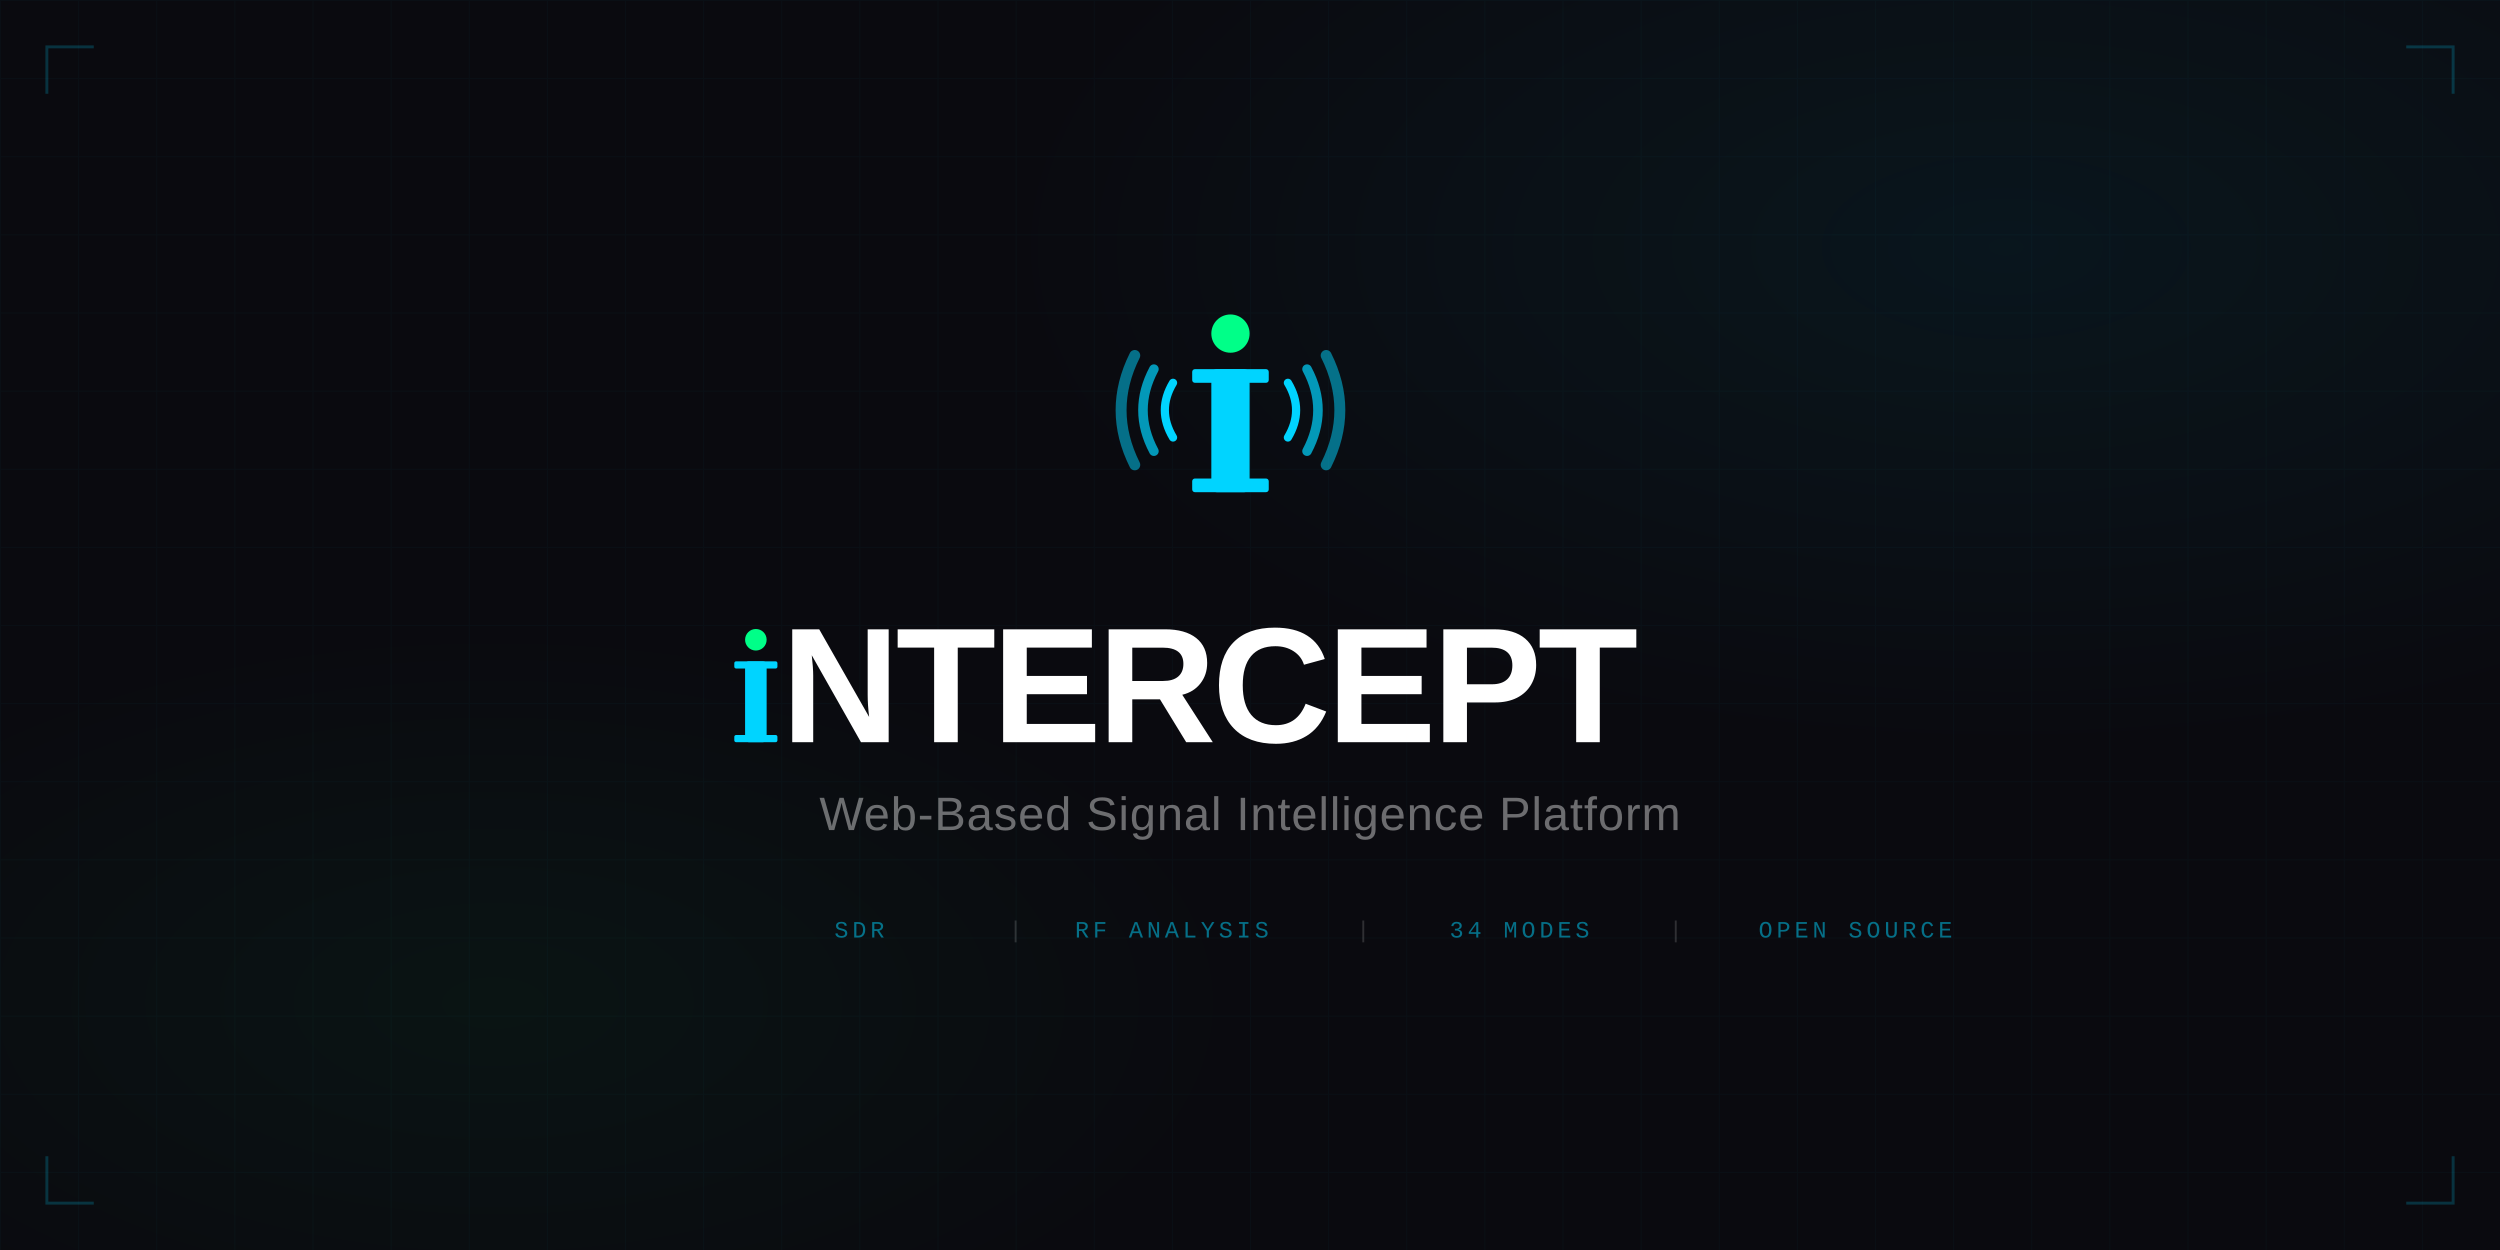
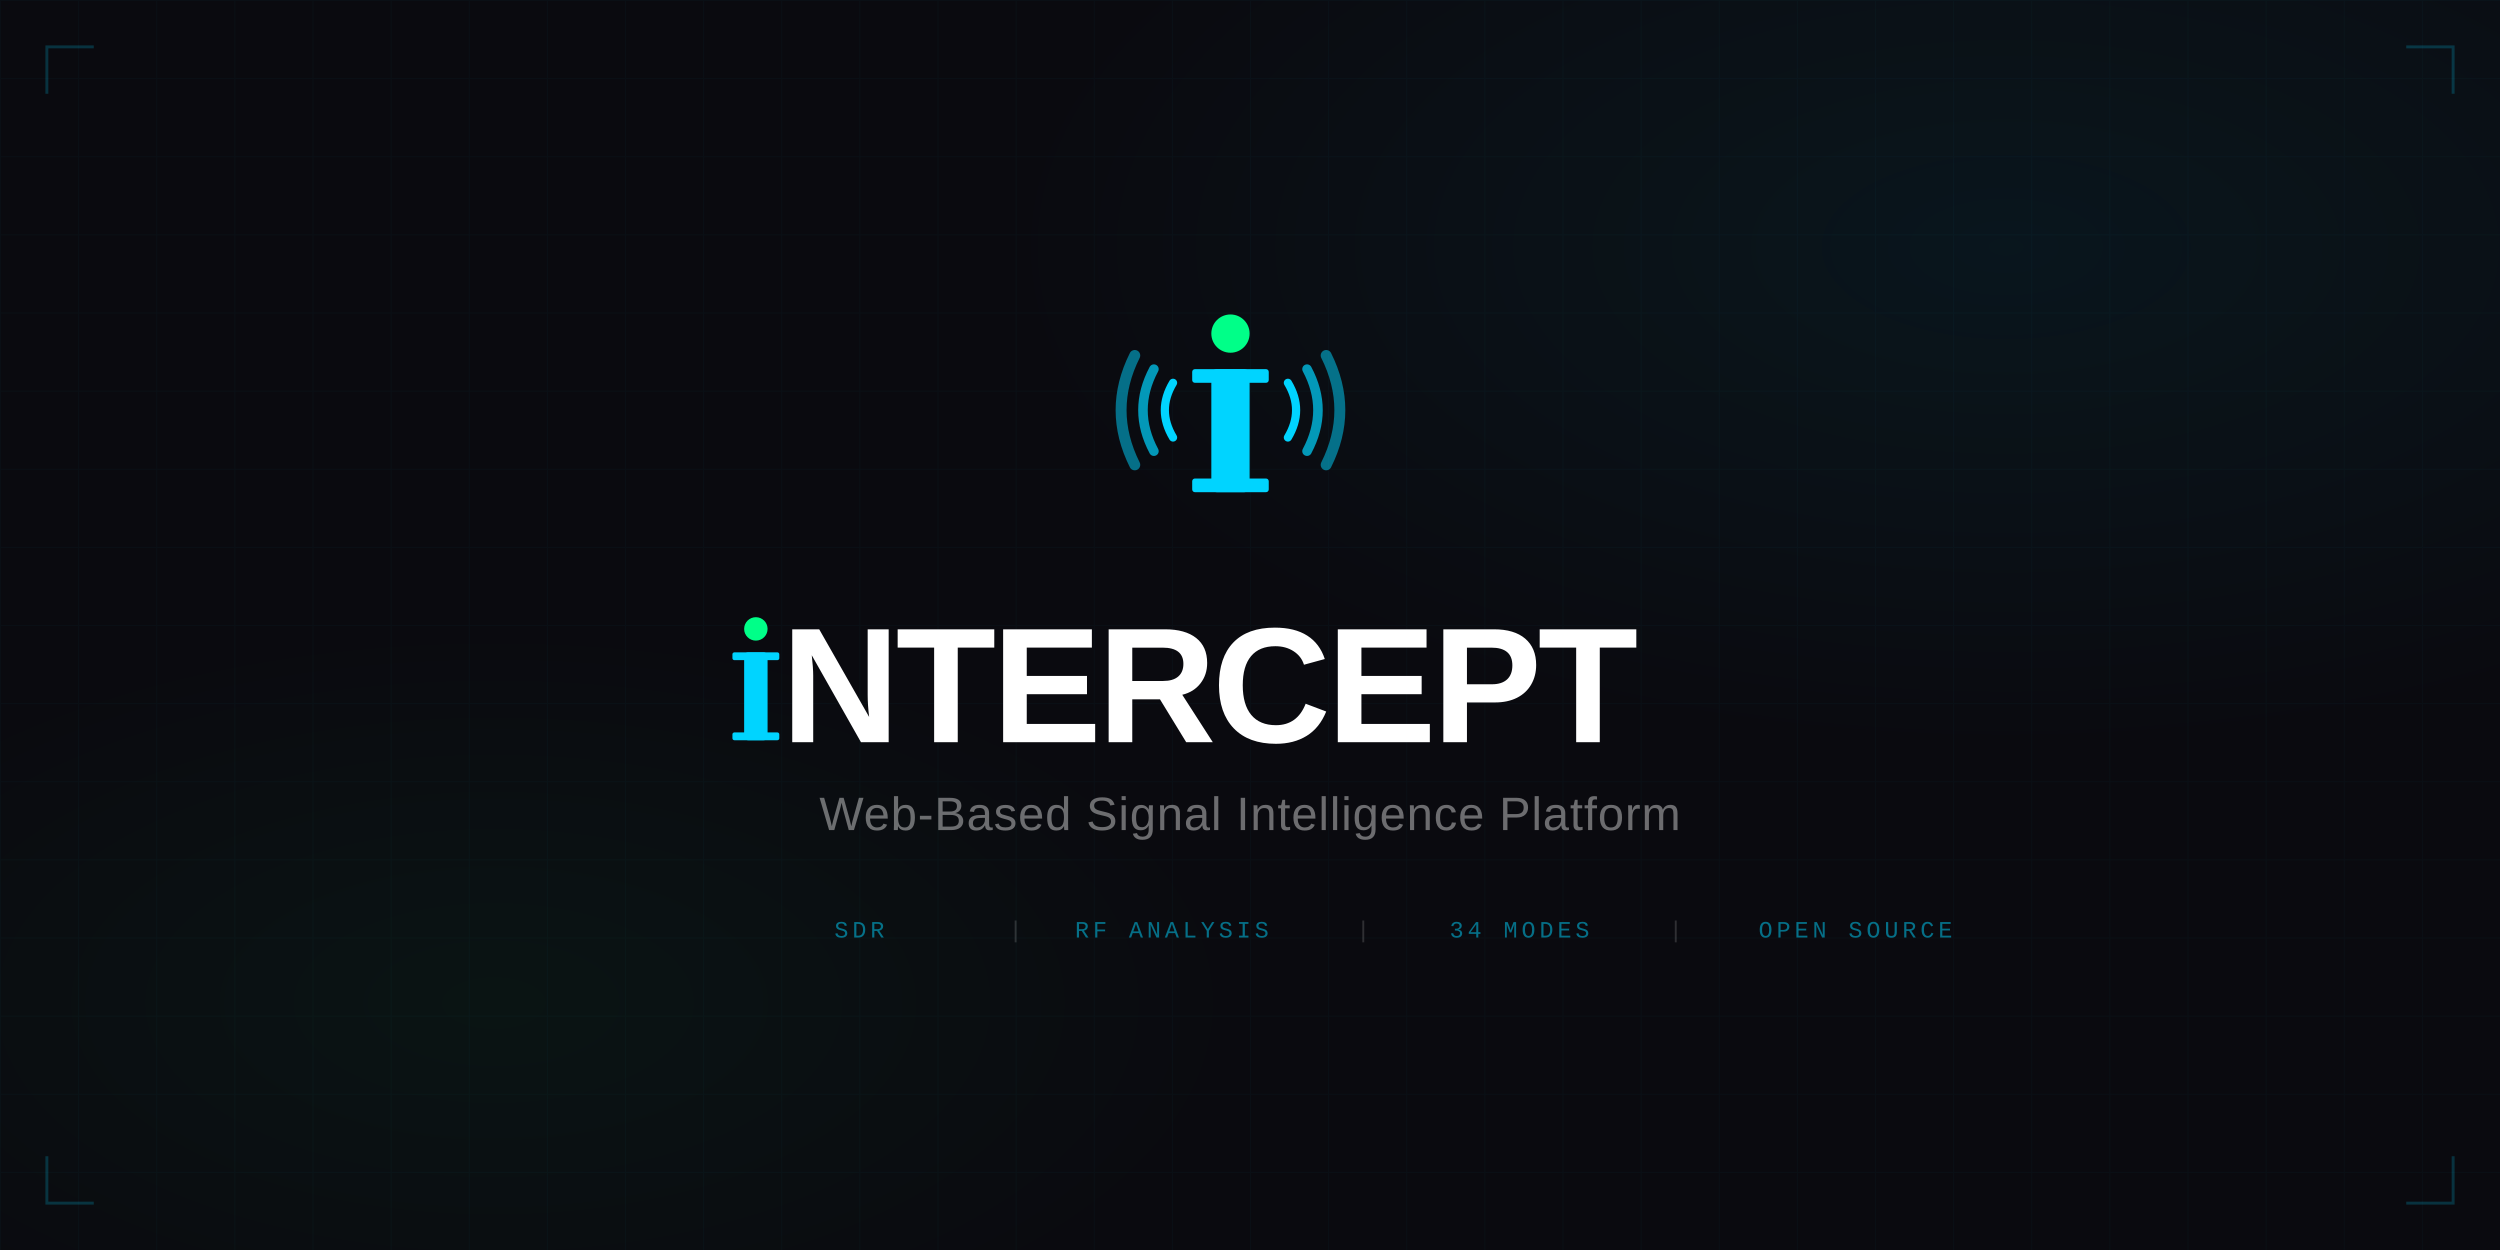
<svg xmlns="http://www.w3.org/2000/svg" viewBox="0 0 1280 640" width="1280" height="640">
  <defs>
    <pattern id="grid" width="40" height="40" patternUnits="userSpaceOnUse">
      <path d="M 40 0 L 0 0 0 40" fill="none" stroke="rgba(0,212,255,0.025)" stroke-width="1" />
    </pattern>
    <radialGradient id="glow1" cx="80%" cy="20%" r="40%">
      <stop offset="0%" stop-color="#00d4ff" stop-opacity="0.06" />
      <stop offset="100%" stop-color="#00d4ff" stop-opacity="0" />
    </radialGradient>
    <radialGradient id="glow2" cx="20%" cy="80%" r="30%">
      <stop offset="0%" stop-color="#00ff88" stop-opacity="0.04" />
      <stop offset="100%" stop-color="#00ff88" stop-opacity="0" />
    </radialGradient>
  </defs>
  <rect width="1280" height="640" fill="#0a0a0f" />
  <rect width="1280" height="640" fill="url(#grid)" />
  <rect width="1280" height="640" fill="url(#glow1)" />
  <rect width="1280" height="640" fill="url(#glow2)" />
  <g stroke="rgba(0,212,255,0.2)" stroke-width="1.5" fill="none">
    <polyline points="24,48 24,24 48,24" />
    <polyline points="1232,24 1256,24 1256,48" />
    <polyline points="24,592 24,616 48,616" />
    <polyline points="1232,616 1256,616 1256,592" />
  </g>
  <g transform="translate(560, 140) scale(1.4)">
    <path d="M15 30 Q5 50, 15 70" stroke="#00d4ff" stroke-width="4" fill="none" stroke-linecap="round" opacity="0.5" />
    <path d="M22 35 Q14 50, 22 65" stroke="#00d4ff" stroke-width="3.5" fill="none" stroke-linecap="round" opacity="0.7" />
    <path d="M29 40 Q23 50, 29 60" stroke="#00d4ff" stroke-width="3" fill="none" stroke-linecap="round" />
    <path d="M85 30 Q95 50, 85 70" stroke="#00d4ff" stroke-width="4" fill="none" stroke-linecap="round" opacity="0.5" />
    <path d="M78 35 Q86 50, 78 65" stroke="#00d4ff" stroke-width="3.5" fill="none" stroke-linecap="round" opacity="0.7" />
    <path d="M71 40 Q77 50, 71 60" stroke="#00d4ff" stroke-width="3" fill="none" stroke-linecap="round" />
    <circle cx="50" cy="22" r="7" fill="#00ff88" />
    <rect x="43" y="35" width="14" height="45" rx="2" fill="#00d4ff" />
    <rect x="36" y="35" width="28" height="5" rx="1" fill="#00d4ff" />
    <rect x="36" y="75" width="28" height="5" rx="1" fill="#00d4ff" />
  </g>
-   <g transform="translate(341, 311) scale(0.92)">
+   <g transform="translate(337, 304) scale(1.0)">
    <circle cx="50" cy="18" r="6" fill="#00ff88" />
    <rect x="44" y="30" width="12" height="45" rx="2" fill="#00d4ff" />
    <rect x="38" y="30" width="24" height="4" rx="1" fill="#00d4ff" />
    <rect x="38" y="71" width="24" height="4" rx="1" fill="#00d4ff" />
  </g>
  <text x="400" y="380" font-family="'Segoe UI','Helvetica Neue',Arial,sans-serif" font-size="84" font-weight="800" letter-spacing="-2" fill="white">NTERCEPT</text>
  <text x="640" y="425" text-anchor="middle" font-family="'Segoe UI','Helvetica Neue',Arial,sans-serif" font-size="24" font-weight="300" fill="rgba(255,255,255,0.4)" letter-spacing="0.5">
    Web-Based Signal Intelligence Platform
  </text>
  <g font-family="'Courier New',monospace" font-size="12" fill="rgba(0,212,255,0.5)" letter-spacing="2">
    <text x="440" y="480" text-anchor="middle">SDR</text>
    <text x="520" y="480" text-anchor="middle" fill="rgba(255,255,255,0.15)">|</text>
    <text x="600" y="480" text-anchor="middle">RF ANALYSIS</text>
    <text x="698" y="480" text-anchor="middle" fill="rgba(255,255,255,0.15)">|</text>
    <text x="778" y="480" text-anchor="middle">34 MODES</text>
    <text x="858" y="480" text-anchor="middle" fill="rgba(255,255,255,0.15)">|</text>
    <text x="950" y="480" text-anchor="middle">OPEN SOURCE</text>
  </g>
</svg>
